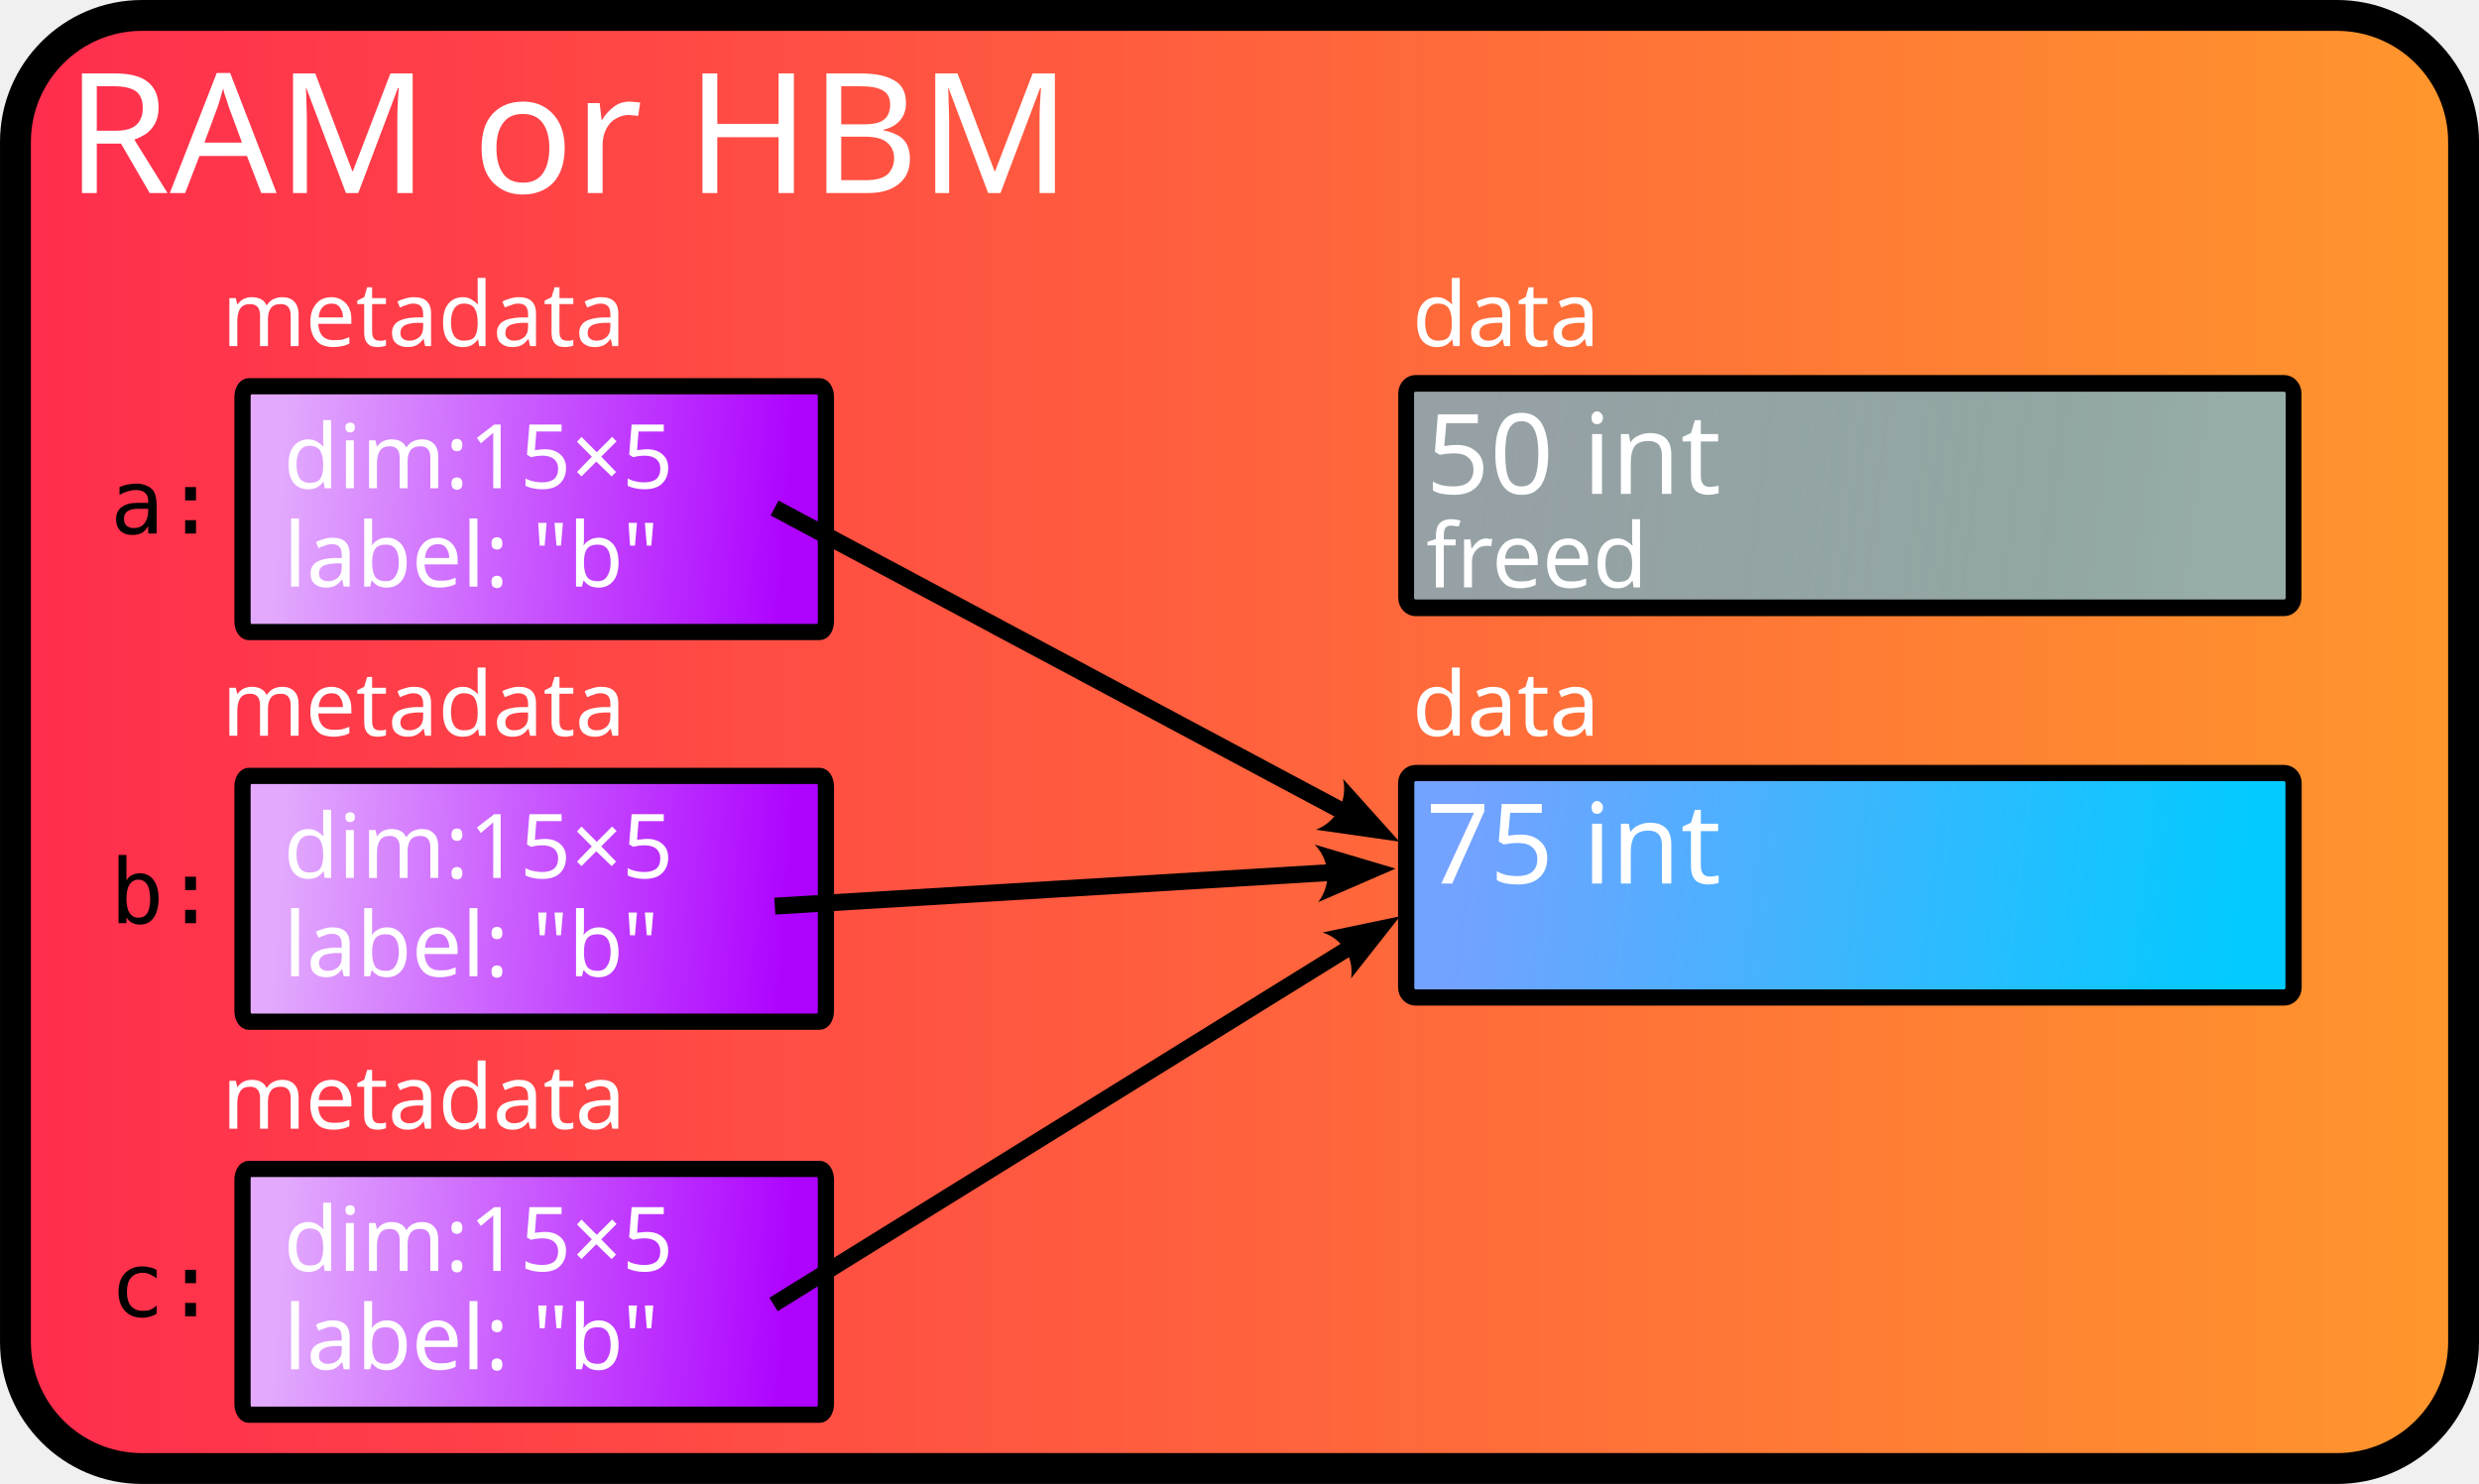
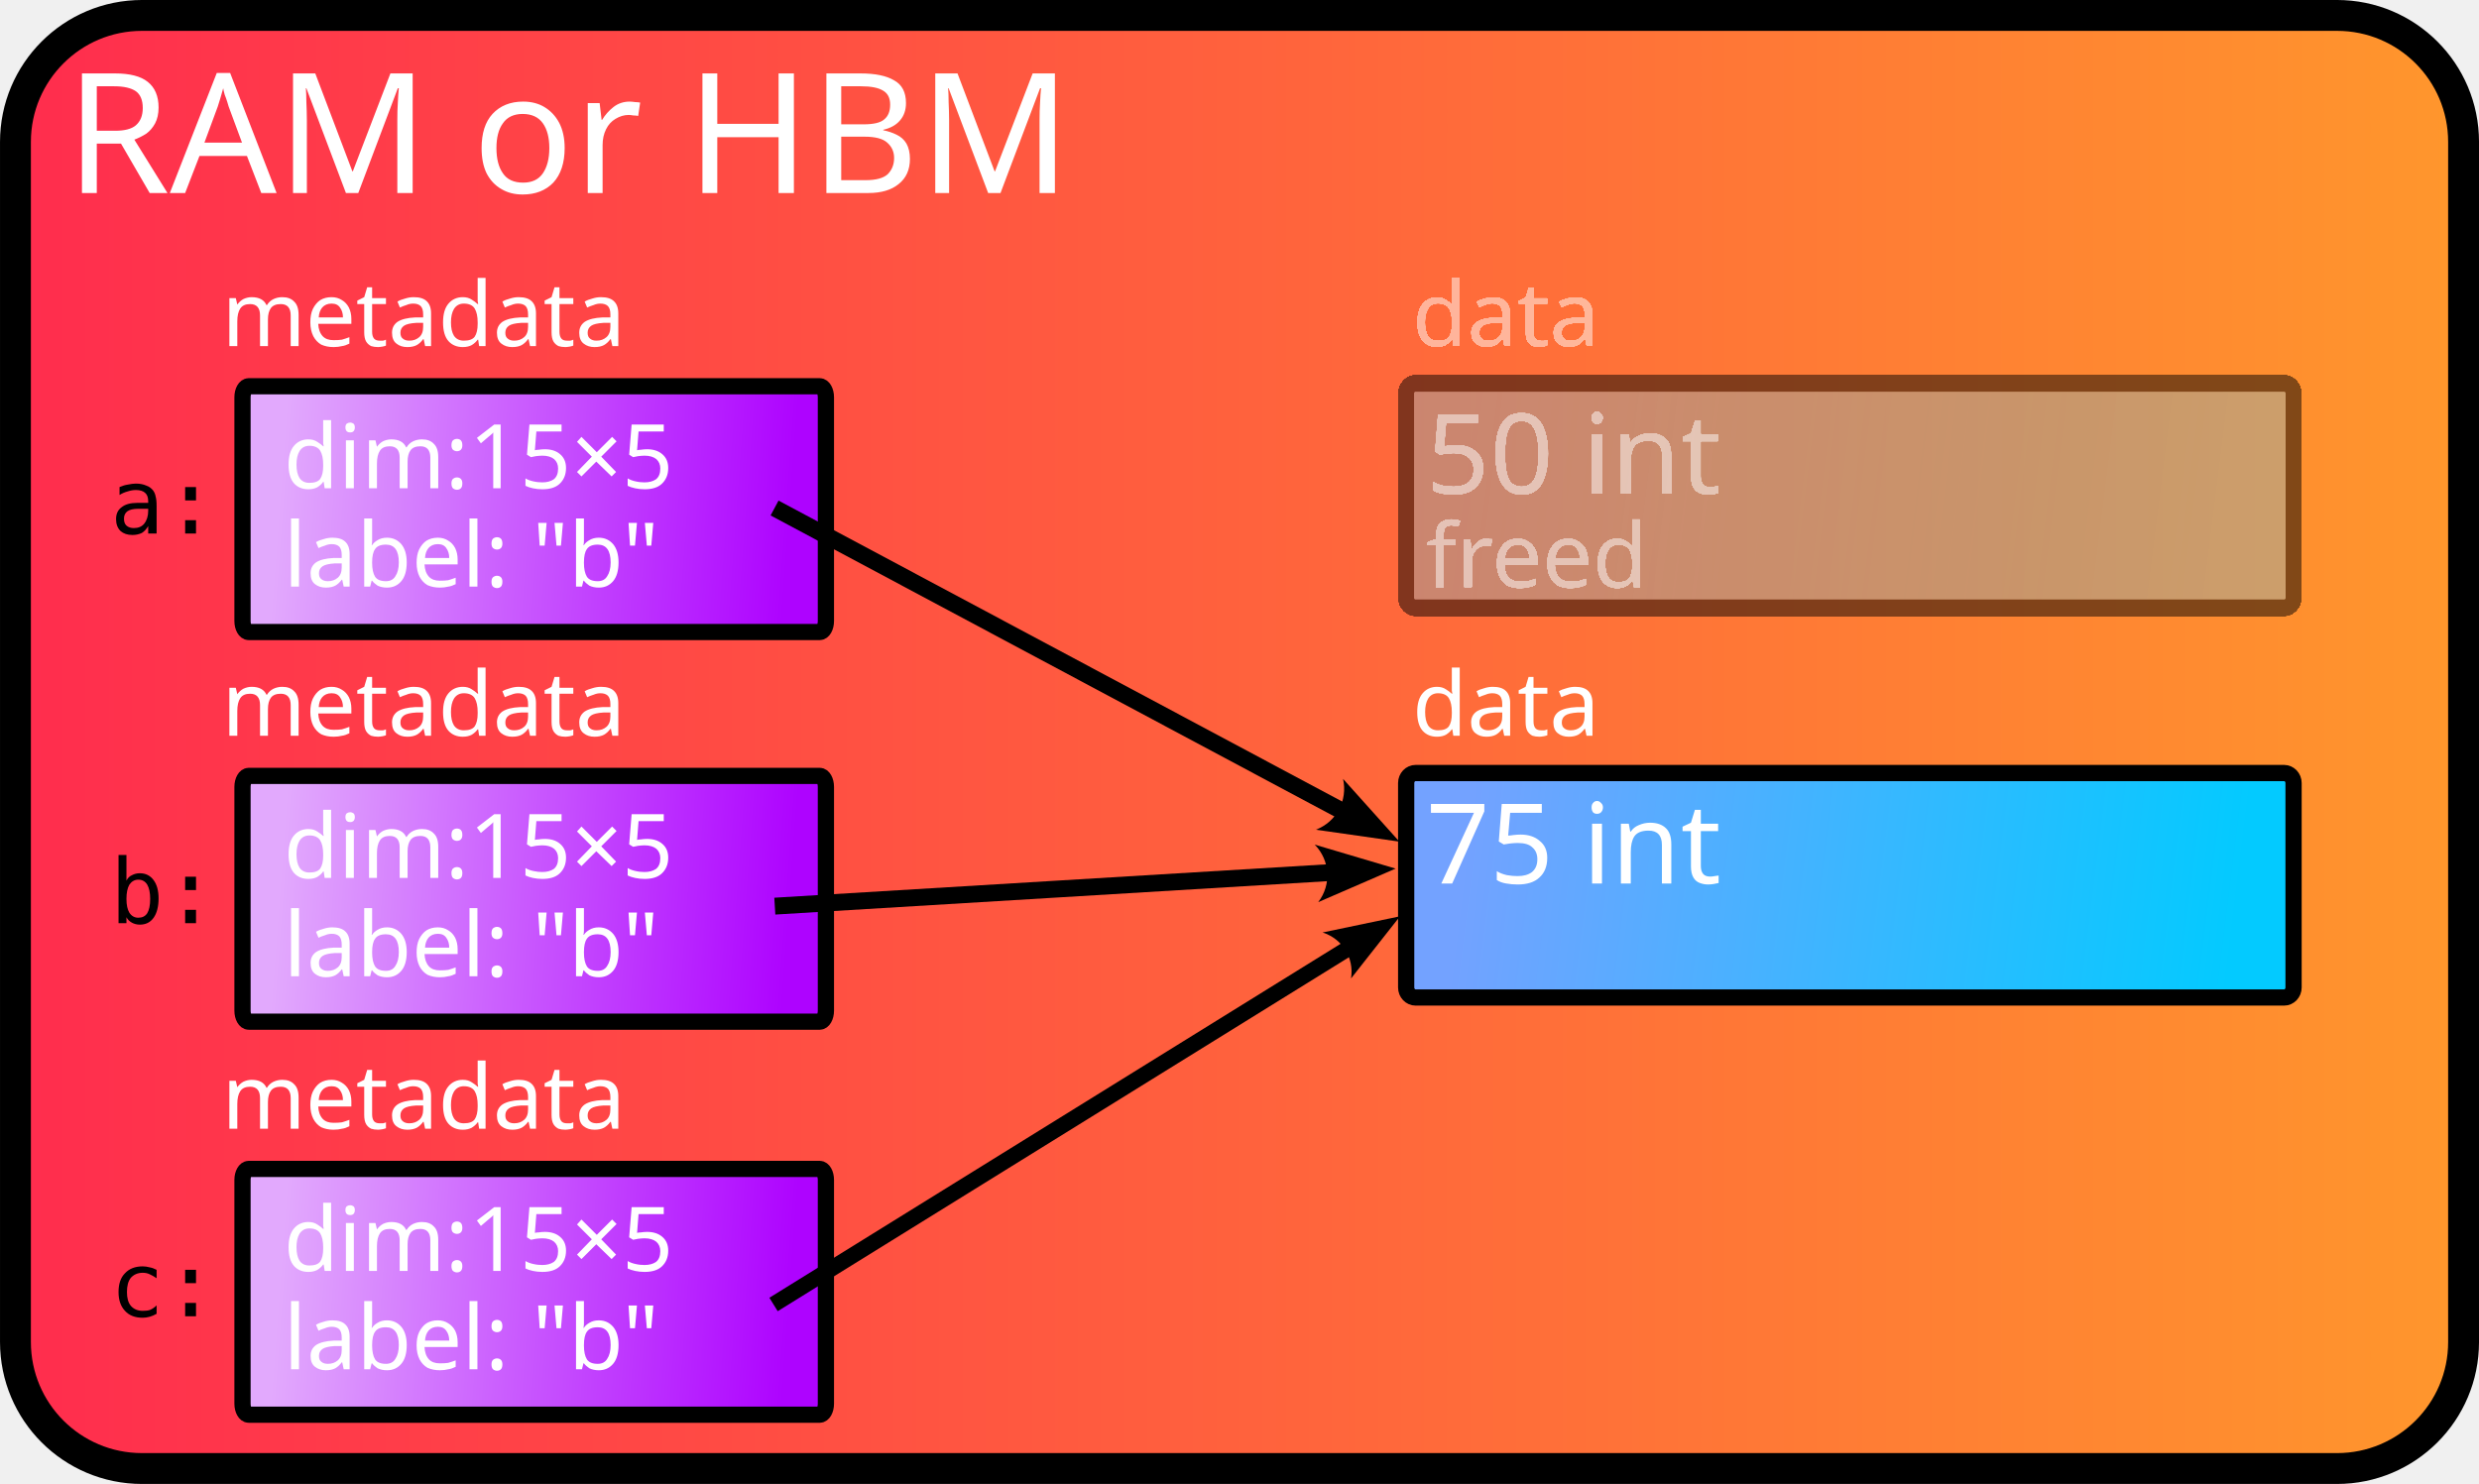
<svg xmlns="http://www.w3.org/2000/svg" xmlns:xlink="http://www.w3.org/1999/xlink" width="78.36mm" height="46.921mm" viewBox="0 0 78.36 46.921" version="1.1" id="svg1">
  <defs id="defs1">
    <marker style="overflow:visible" id="marker22883" refX="0" refY="0" orient="auto-start-reverse" markerWidth="4.7" markerHeight="3.418" viewBox="0 0 7.7 5.6" preserveAspectRatio="xMidYMid">
      <path transform="scale(0.7)" d="M -2,-4 9,0 -2,4 c 2,-2.33 2,-5.66 0,-8 z" style="fill:context-stroke;fill-rule:evenodd;stroke:none" id="path22881" />
    </marker>
    <marker style="overflow:visible" id="marker21951" refX="0" refY="0" orient="auto-start-reverse" markerWidth="4.7" markerHeight="3.418" viewBox="0 0 7.7 5.6" preserveAspectRatio="xMidYMid">
      <path transform="scale(0.7)" d="M -2,-4 9,0 -2,4 c 2,-2.33 2,-5.66 0,-8 z" style="fill:context-stroke;fill-rule:evenodd;stroke:none" id="path21949" />
    </marker>
    <marker style="overflow:visible" id="Arrow2" refX="0" refY="0" orient="auto-start-reverse" markerWidth="4.7" markerHeight="3.418" viewBox="0 0 7.7 5.6" preserveAspectRatio="xMidYMid">
      <path transform="scale(0.7)" d="M -2,-4 9,0 -2,4 c 2,-2.33 2,-5.66 0,-8 z" style="fill:context-stroke;fill-rule:evenodd;stroke:none" id="arrow2L" />
    </marker>
    <rect x="-153.038" y="-179.261" width="1534.911" height="1404.992" id="rect9097" />
    <rect x="-82.158" y="326.143" width="434.887" height="185.184" id="rect355" />
    <rect x="374.059" y="314.663" width="124.451" height="47.376" id="rect3546" />
    <linearGradient id="linearGradient3545">
      <stop style="stop-color:#ae03ff;stop-opacity:1;" offset="0" id="stop3544" />
      <stop style="stop-color:#e2a9fd;stop-opacity:1;" offset="1" id="stop3545" />
    </linearGradient>
    <linearGradient id="linearGradient1955">
      <stop style="stop-color:#03caff;stop-opacity:1;" offset="0" id="stop1955" />
      <stop style="stop-color:#73a2ff;stop-opacity:1;" offset="1" id="stop1956" />
    </linearGradient>
    <linearGradient id="linearGradient50">
      <stop style="stop-color:#ff2c4e;stop-opacity:1;" offset="0" id="stop50" />
      <stop style="stop-color:#ff972c;stop-opacity:1;" offset="1" id="stop51" />
    </linearGradient>
    <linearGradient xlink:href="#linearGradient50" id="linearGradient3544" gradientUnits="userSpaceOnUse" x1="125.845" y1="54.303" x2="204.204" y2="54.303" gradientTransform="matrix(0.9963341,0,0,2.001217,-99.13551,-73.61469)" />
    <rect x="374.059" y="314.663" width="124.451" height="47.376" id="rect3546-5" />
    <rect x="374.059" y="314.663" width="190.978" height="40.327" id="rect3548" />
    <rect x="374.059" y="314.663" width="124.451" height="47.376" id="rect3546-7" />
    <linearGradient xlink:href="#linearGradient3545" id="linearGradient1" gradientUnits="userSpaceOnUse" gradientTransform="matrix(0.6571196,0,0,1.153807,-52.65638,-39.43936)" x1="157.666" y1="59.868" x2="133.444" y2="56.688" />
    <rect x="374.059" y="314.663" width="357.232" height="57.335" id="rect3546-1" />
    <linearGradient xlink:href="#linearGradient1955" id="linearGradient5" gradientUnits="userSpaceOnUse" gradientTransform="translate(-60.97723,-31.10596)" x1="157.666" y1="59.868" x2="133.444" y2="56.688" />
    <linearGradient xlink:href="#linearGradient1955" id="linearGradient5997" gradientUnits="userSpaceOnUse" gradientTransform="matrix(0.9995313,0,0,1.053802,-60.909,-21.72846)" x1="157.666" y1="59.868" x2="133.444" y2="56.688" />
    <linearGradient xlink:href="#linearGradient3545" id="linearGradient1655" gradientUnits="userSpaceOnUse" gradientTransform="matrix(0.6571197,0,0,1.153807,-52.6564,-27.11917)" x1="157.666" y1="59.868" x2="133.444" y2="56.688" />
-     <filter style="color-interpolation-filters:sRGB" id="filter21533" x="-0.009" y="-0.037" width="1.018" height="1.074">
+     <filter style="color-interpolation-filters:sRGB;" id="filter21533" x="-0.009" y="-0.037" width="1.018" height="1.074">
      <feColorMatrix type="hueRotate" values="330" result="color1" id="feColorMatrix21529" />
-       <feColorMatrix type="saturate" values="0.101" result="color2" id="feColorMatrix21531" />
+       <feColorMatrix type="saturate" values="0.101" result="fbSourceGraphic" id="feColorMatrix21531" />
+       <feColorMatrix result="fbSourceGraphicAlpha" in="fbSourceGraphic" values="0 0 0 -1 0 0 0 0 -1 0 0 0 0 -1 0 0 0 0 1 0" id="feColorMatrix40311" />
+       <feColorMatrix id="feColorMatrix40313" values="1 0 0 0 0 0 1 0 0 0 0 0 1 0 0 0 0 0 5 -1 " result="colormatrix" in="fbSourceGraphic" />
+       <feComposite in2="colormatrix" id="feComposite40315" operator="arithmetic" k2="0.495" result="composite" />
    </filter>
    <linearGradient xlink:href="#linearGradient3545" id="linearGradient3928" gradientUnits="userSpaceOnUse" gradientTransform="matrix(0.6571197,0,0,1.153807,-52.6564,-14.69176)" x1="157.666" y1="59.868" x2="133.444" y2="56.688" />
+     <filter style="color-interpolation-filters:sRGB;" id="filter40321" x="0" y="0" width="1" height="1">
+       <feColorMatrix values="1 0 0 0 0 0 1 0 0 0 0 0 1 0 0 0 0 0 5 -1 " result="colormatrix" id="feColorMatrix40317" />
+       <feComposite in2="colormatrix" operator="arithmetic" k2="0.495" result="composite" id="feComposite40319" />
+     </filter>
+     <filter style="color-interpolation-filters:sRGB;" id="filter40327" x="0" y="0" width="1" height="1">
+       <feColorMatrix values="1 0 0 0 0 0 1 0 0 0 0 0 1 0 0 0 0 0 5 -1 " result="colormatrix" id="feColorMatrix40323" />
+       <feComposite in2="colormatrix" operator="arithmetic" k2="0.495" result="composite" id="feComposite40325" />
+     </filter>
+     <filter style="color-interpolation-filters:sRGB;" id="filter40333" x="0" y="0" width="1" height="1">
+       <feColorMatrix values="1 0 0 0 0 0 1 0 0 0 0 0 1 0 0 0 0 0 5 -1 " result="colormatrix" id="feColorMatrix40329" />
+       <feComposite in2="colormatrix" operator="arithmetic" k2="0.495" result="composite" id="feComposite40331" />
+     </filter>
  </defs>
  <g id="layer1" transform="translate(-26.10456,-11.59627)">
    <rect style="fill:url(#linearGradient3544);stroke:#000000;stroke-width:0.976;stroke-dasharray:none" id="rect1975" width="77.384" height="45.945" x="26.593" y="12.084" rx="4" ry="4" />
    <rect style="fill:url(#linearGradient3928);fill-opacity:1;stroke:#000000;stroke-width:0.513;stroke-dasharray:none;stroke-opacity:1" id="rect3527-1-5-1" width="18.441" height="7.771" x="33.77" y="48.556" rx="0.197" ry="0.346" />
    <text xml:space="preserve" style="font-weight:300;font-size:2.822px;line-height:106%;font-family:'Clear Sans Light';-inkscape-font-specification:'Clear Sans Light, Light';text-align:center;text-decoration-color:#000000;letter-spacing:0px;word-spacing:0px;fill:#ff972c;stroke:#000000;stroke-width:0.691" x="33.121" y="47.286" id="text3527-6-8">
      <tspan id="tspan3527-2-7" style="font-size:2.822px;fill:#ffffff;fill-opacity:1;stroke:none;stroke-width:0.691" x="33.121" y="47.286">metadata</tspan>
      <tspan style="font-size:2.822px;fill:#ffffff;fill-opacity:1;stroke:none;stroke-width:0.691" x="33.121" y="50.278" id="tspan2255-9-9" />
    </text>
    <text xml:space="preserve" style="font-weight:300;font-size:2.822px;line-height:106%;font-family:'Clear Sans Light';-inkscape-font-specification:'Clear Sans Light, Light';text-align:center;text-decoration-color:#000000;letter-spacing:0px;word-spacing:0px;fill:#ff972c;stroke:#000000;stroke-width:0.691" x="35.069" y="51.783" id="text3527-0-1-2">
      <tspan id="tspan3527-9-2-0" style="font-size:2.822px;fill:#ffffff;fill-opacity:1;stroke:none;stroke-width:0.691" x="35.069" y="51.783">dim:15×5</tspan>
      <tspan style="font-size:2.822px;fill:#ffffff;fill-opacity:1;stroke:none;stroke-width:0.691" x="35.069" y="54.775" id="tspan2255-3-70-2" />
    </text>
    <text xml:space="preserve" style="font-weight:300;font-size:2.822px;line-height:106%;font-family:'Clear Sans Light';-inkscape-font-specification:'Clear Sans Light, Light';text-align:center;text-decoration-color:#000000;letter-spacing:0px;word-spacing:0px;fill:#ff972c;stroke:#000000;stroke-width:0.691" x="35.069" y="54.893" id="text3527-0-3-9-3">
      <tspan id="tspan3527-9-6-3-7" style="font-size:2.822px;fill:#ffffff;fill-opacity:1;stroke:none;stroke-width:0.691" x="35.069" y="54.893">label: "b"</tspan>
      <tspan style="font-size:2.822px;fill:#ffffff;fill-opacity:1;stroke:none;stroke-width:0.691" x="35.069" y="57.885" id="tspan2255-3-7-6-5" />
    </text>
    <text xml:space="preserve" style="font-style:normal;font-variant:normal;font-weight:normal;font-stretch:normal;font-size:2.822px;font-family:monospace;-inkscape-font-specification:monospace;fill:#000000;stroke:#000000;stroke-width:0.421;stroke-opacity:0" x="29.584" y="53.212" id="text627-0-9">
      <tspan style="font-style:normal;font-variant:normal;font-weight:normal;font-stretch:normal;font-family:monospace;-inkscape-font-specification:monospace;stroke:#000000;stroke-width:0.421;stroke-opacity:0" x="29.584" y="53.212" id="tspan1669-2">c:</tspan>
    </text>
    <text xml:space="preserve" style="font-weight:300;font-size:5.292px;line-height:106%;font-family:'Clear Sans Light';-inkscape-font-specification:'Clear Sans Light, Light';text-align:center;text-decoration-color:#000000;letter-spacing:0px;word-spacing:0px;fill:#ff972c;stroke:#000000;stroke-width:0.691" x="28.181" y="17.7" id="text1977">
      <tspan id="tspan1977" style="fill:#ffffff;fill-opacity:1;stroke:none;stroke-width:0.691" x="28.181" y="17.7">RAM or HBM</tspan>
      <tspan style="fill:#ffffff;fill-opacity:1;stroke:none;stroke-width:0.691" x="28.181" y="23.31" id="tspan2162" />
    </text>
    <rect style="fill:url(#linearGradient1);fill-opacity:1;stroke:#000000;stroke-width:0.513;stroke-dasharray:none;stroke-opacity:1" id="rect3527-1" width="18.441" height="7.771" x="33.77" y="23.809" rx="0.197" ry="0.346" />
    <text xml:space="preserve" style="font-weight:300;font-size:2.822px;line-height:106%;font-family:'Clear Sans Light';-inkscape-font-specification:'Clear Sans Light, Light';text-align:center;text-decoration-color:#000000;letter-spacing:0px;word-spacing:0px;fill:#ff972c;stroke:#000000;stroke-width:0.691" x="33.121" y="22.539" id="text3527">
      <tspan id="tspan3527" style="font-size:2.822px;fill:#ffffff;fill-opacity:1;stroke:none;stroke-width:0.691" x="33.121" y="22.539">metadata</tspan>
      <tspan style="font-size:2.822px;fill:#ffffff;fill-opacity:1;stroke:none;stroke-width:0.691" x="33.121" y="25.53" id="tspan2255" />
    </text>
    <text xml:space="preserve" style="font-weight:300;font-size:2.822px;line-height:106%;font-family:'Clear Sans Light';-inkscape-font-specification:'Clear Sans Light, Light';text-align:center;text-decoration-color:#000000;letter-spacing:0px;word-spacing:0px;fill:#ff972c;stroke:#000000;stroke-width:0.691" x="35.069" y="27.036" id="text3527-0">
      <tspan id="tspan3527-9" style="font-size:2.822px;fill:#ffffff;fill-opacity:1;stroke:none;stroke-width:0.691" x="35.069" y="27.036">dim:15×5</tspan>
      <tspan style="font-size:2.822px;fill:#ffffff;fill-opacity:1;stroke:none;stroke-width:0.691" x="35.069" y="30.027" id="tspan2255-3" />
    </text>
    <text xml:space="preserve" style="font-weight:300;font-size:2.822px;line-height:106%;font-family:'Clear Sans Light';-inkscape-font-specification:'Clear Sans Light, Light';text-align:center;text-decoration-color:#000000;letter-spacing:0px;word-spacing:0px;fill:#ff972c;stroke:#000000;stroke-width:0.691" x="35.069" y="30.145" id="text3527-0-3">
      <tspan id="tspan3527-9-6" style="font-size:2.822px;fill:#ffffff;fill-opacity:1;stroke:none;stroke-width:0.691" x="35.069" y="30.145">label: "b"</tspan>
      <tspan style="font-size:2.822px;fill:#ffffff;fill-opacity:1;stroke:none;stroke-width:0.691" x="35.069" y="33.137" id="tspan2255-3-7" />
    </text>
    <rect style="fill:url(#linearGradient5);fill-opacity:1;stroke:#000000;stroke-width:0.5;stroke-dasharray:none;stroke-opacity:1;filter:url(#filter21533)" id="rect1954-2-1" width="28.063" height="6.735" x="70.546" y="23.711" rx="0.3" ry="0.3" transform="matrix(0.9995313,0,0,1.053802,0.03964368,-1.269121)" />
    <rect style="fill:url(#linearGradient5997);fill-opacity:1;stroke:#000000;stroke-width:0.513;stroke-dasharray:none;stroke-opacity:1" id="rect1954-2-1-7" width="28.05" height="7.098" x="70.553" y="36.038" rx="0.3" ry="0.316" />
-     <text xml:space="preserve" style="font-weight:300;font-size:3.528px;line-height:106%;font-family:'Clear Sans Light';-inkscape-font-specification:'Clear Sans Light, Light';text-align:center;text-decoration-color:#000000;letter-spacing:0px;word-spacing:0px;fill:#ffffff;fill-opacity:1;stroke:#000000;stroke-width:0.691" x="71.181" y="27.213" id="text3527-5-2">
+     <text xml:space="preserve" style="font-weight:300;font-size:3.528px;line-height:106%;font-family:'Clear Sans Light';-inkscape-font-specification:'Clear Sans Light, Light';text-align:center;text-decoration-color:#000000;letter-spacing:0px;word-spacing:0px;fill:#ffffff;fill-opacity:1;stroke:#000000;stroke-width:0.691;filter:url(#filter40321)" x="71.181" y="27.213" id="text3527-5-2">
      <tspan id="tspan3527-4-8" style="font-size:3.528px;fill:#ffffff;fill-opacity:1;stroke:none;stroke-width:0.691" x="71.181" y="27.213">50 int</tspan>
    </text>
-     <text xml:space="preserve" style="font-weight:300;font-size:2.822px;line-height:106%;font-family:'Clear Sans Light';-inkscape-font-specification:'Clear Sans Light, Light';text-align:center;text-decoration-color:#000000;letter-spacing:0px;word-spacing:0px;fill:#ffffff;fill-opacity:1;stroke:#000000;stroke-width:0.691" x="71.181" y="30.167" id="text3527-5-2-9">
+     <text xml:space="preserve" style="font-weight:300;font-size:2.822px;line-height:106%;font-family:'Clear Sans Light';-inkscape-font-specification:'Clear Sans Light, Light';text-align:center;text-decoration-color:#000000;letter-spacing:0px;word-spacing:0px;fill:#ffffff;fill-opacity:1;stroke:#000000;stroke-width:0.691;filter:url(#filter40327)" x="71.181" y="30.167" id="text3527-5-2-9">
      <tspan id="tspan3527-4-8-7" style="font-size:2.822px;fill:#ffffff;fill-opacity:1;stroke:none;stroke-width:0.691" x="71.181" y="30.167">freed</tspan>
    </text>
    <text xml:space="preserve" style="font-weight:300;font-size:3.528px;line-height:106%;font-family:'Clear Sans Light';-inkscape-font-specification:'Clear Sans Light, Light';text-align:center;text-decoration-color:#000000;letter-spacing:0px;word-spacing:0px;fill:#ffffff;fill-opacity:1;stroke:#000000;stroke-width:0.691" x="71.181" y="39.533" id="text3527-5-2-2">
      <tspan id="tspan3527-4-8-8" style="font-size:3.528px;fill:#ffffff;fill-opacity:1;stroke:none;stroke-width:0.691" x="71.181" y="39.533">75 int</tspan>
    </text>
    <text xml:space="preserve" transform="matrix(0.2645833,0,0,0.2645833,-48.74488,2.622532)" id="text9095" style="white-space:pre;shape-inside:url(#rect9097);display:inline;fill:none" />
    <text xml:space="preserve" style="font-style:normal;font-variant:normal;font-weight:300;font-stretch:normal;font-size:2.822px;line-height:106%;font-family:'Clear Sans Light';-inkscape-font-specification:'Clear Sans Light,  Light';white-space:pre;inline-size:12.443;display:inline;fill:none;stroke:#000000;stroke-width:0.621;stroke-opacity:1" x="-4.242" y="31.481" id="text3193" />
    <text xml:space="preserve" style="font-style:normal;font-variant:normal;font-weight:normal;font-stretch:normal;font-size:2.822px;font-family:monospace;-inkscape-font-specification:monospace;fill:#000000;stroke:#000000;stroke-width:0.421;stroke-opacity:0" x="29.584" y="28.465" id="text627">
      <tspan id="tspan625" style="font-style:normal;font-variant:normal;font-weight:normal;font-stretch:normal;font-family:monospace;-inkscape-font-specification:monospace;stroke:#000000;stroke-width:0.421;stroke-opacity:0" x="29.584" y="28.465">a:</tspan>
    </text>
    <rect style="fill:url(#linearGradient1655);fill-opacity:1;stroke:#000000;stroke-width:0.513;stroke-dasharray:none;stroke-opacity:1" id="rect3527-1-5" width="18.441" height="7.771" x="33.77" y="36.129" rx="0.197" ry="0.346" />
    <text xml:space="preserve" style="font-weight:300;font-size:2.822px;line-height:106%;font-family:'Clear Sans Light';-inkscape-font-specification:'Clear Sans Light, Light';text-align:center;text-decoration-color:#000000;letter-spacing:0px;word-spacing:0px;fill:#ff972c;stroke:#000000;stroke-width:0.691" x="33.121" y="34.859" id="text3527-6">
      <tspan id="tspan3527-2" style="font-size:2.822px;fill:#ffffff;fill-opacity:1;stroke:none;stroke-width:0.691" x="33.121" y="34.859">metadata</tspan>
      <tspan style="font-size:2.822px;fill:#ffffff;fill-opacity:1;stroke:none;stroke-width:0.691" x="33.121" y="37.851" id="tspan2255-9" />
    </text>
    <text xml:space="preserve" style="font-weight:300;font-size:2.822px;line-height:106%;font-family:'Clear Sans Light';-inkscape-font-specification:'Clear Sans Light, Light';text-align:center;text-decoration-color:#000000;letter-spacing:0px;word-spacing:0px;fill:#ff972c;stroke:#000000;stroke-width:0.691" x="35.069" y="39.356" id="text3527-0-1">
      <tspan id="tspan3527-9-2" style="font-size:2.822px;fill:#ffffff;fill-opacity:1;stroke:none;stroke-width:0.691" x="35.069" y="39.356">dim:15×5</tspan>
      <tspan style="font-size:2.822px;fill:#ffffff;fill-opacity:1;stroke:none;stroke-width:0.691" x="35.069" y="42.348" id="tspan2255-3-70" />
    </text>
    <text xml:space="preserve" style="font-weight:300;font-size:2.822px;line-height:106%;font-family:'Clear Sans Light';-inkscape-font-specification:'Clear Sans Light, Light';text-align:center;text-decoration-color:#000000;letter-spacing:0px;word-spacing:0px;fill:#ff972c;stroke:#000000;stroke-width:0.691" x="35.069" y="42.466" id="text3527-0-3-9">
      <tspan id="tspan3527-9-6-3" style="font-size:2.822px;fill:#ffffff;fill-opacity:1;stroke:none;stroke-width:0.691" x="35.069" y="42.466">label: "b"</tspan>
      <tspan style="font-size:2.822px;fill:#ffffff;fill-opacity:1;stroke:none;stroke-width:0.691" x="35.069" y="45.457" id="tspan2255-3-7-6" />
    </text>
    <text xml:space="preserve" style="font-style:normal;font-variant:normal;font-weight:normal;font-stretch:normal;font-size:2.822px;font-family:monospace;-inkscape-font-specification:monospace;fill:#000000;stroke:#000000;stroke-width:0.421;stroke-opacity:0" x="29.584" y="40.785" id="text627-0">
      <tspan style="font-style:normal;font-variant:normal;font-weight:normal;font-stretch:normal;font-family:monospace;-inkscape-font-specification:monospace;stroke:#000000;stroke-width:0.421;stroke-opacity:0" x="29.584" y="40.785" id="tspan1669">b:</tspan>
    </text>
    <path style="fill:none;stroke:#000000;stroke-width:0.421;stroke-opacity:0" d="M 52.211,40.015 70.546,39.399" id="path17894" />
    <path style="fill:none;stroke:#000000;stroke-width:0.421;stroke-opacity:0" d="m 52.211,40.015 v 0 0 L 70.546,39.399" id="path17896" />
    <path style="fill:none;stroke:#000000;stroke-width:0.533;stroke-dasharray:none;stroke-opacity:1;marker-end:url(#Arrow2)" d="M 50.596,40.247 68.173,39.184" id="path18509" />
    <path style="fill:none;stroke:#000000;stroke-width:0.533;marker-end:url(#marker21951)" d="m 50.588,27.659 17.943,9.583" id="path21578" />
    <path style="fill:none;stroke:#000000;stroke-width:0.5;stroke-dasharray:none;marker-end:url(#marker22883)" d="M 50.556,52.842 68.724,41.581" id="path22879" />
-     <text xml:space="preserve" style="font-weight:300;font-size:2.822px;line-height:106%;font-family:'Clear Sans Light';-inkscape-font-specification:'Clear Sans Light, Light';text-align:center;text-decoration-color:#000000;letter-spacing:0px;word-spacing:0px;fill:#ff972c;stroke:#000000;stroke-width:0.691" x="70.748" y="22.539" id="text3527-0-36">
+     <text xml:space="preserve" style="font-weight:300;font-size:2.822px;line-height:106%;font-family:'Clear Sans Light';-inkscape-font-specification:'Clear Sans Light, Light';text-align:center;text-decoration-color:#000000;letter-spacing:0px;word-spacing:0px;fill:#ff972c;stroke:#000000;stroke-width:0.691;filter:url(#filter40333)" x="70.748" y="22.539" id="text3527-0-36">
      <tspan id="tspan3527-9-7" style="font-size:2.822px;fill:#ffffff;fill-opacity:1;stroke:none;stroke-width:0.691" x="70.748" y="22.539">data</tspan>
      <tspan style="font-size:2.822px;fill:#ffffff;fill-opacity:1;stroke:none;stroke-width:0.691" x="70.748" y="25.53" id="tspan2255-3-5" />
    </text>
    <text xml:space="preserve" style="font-weight:300;font-size:2.822px;line-height:106%;font-family:'Clear Sans Light';-inkscape-font-specification:'Clear Sans Light, Light';text-align:center;text-decoration-color:#000000;letter-spacing:0px;word-spacing:0px;fill:#ff972c;stroke:#000000;stroke-width:0.691" x="70.748" y="34.859" id="text3527-0-36-0">
      <tspan id="tspan3527-9-7-6" style="font-size:2.822px;fill:#ffffff;fill-opacity:1;stroke:none;stroke-width:0.691" x="70.748" y="34.859">data</tspan>
      <tspan style="font-size:2.822px;fill:#ffffff;fill-opacity:1;stroke:none;stroke-width:0.691" x="70.748" y="37.851" id="tspan2255-3-5-2" />
    </text>
  </g>
</svg>
